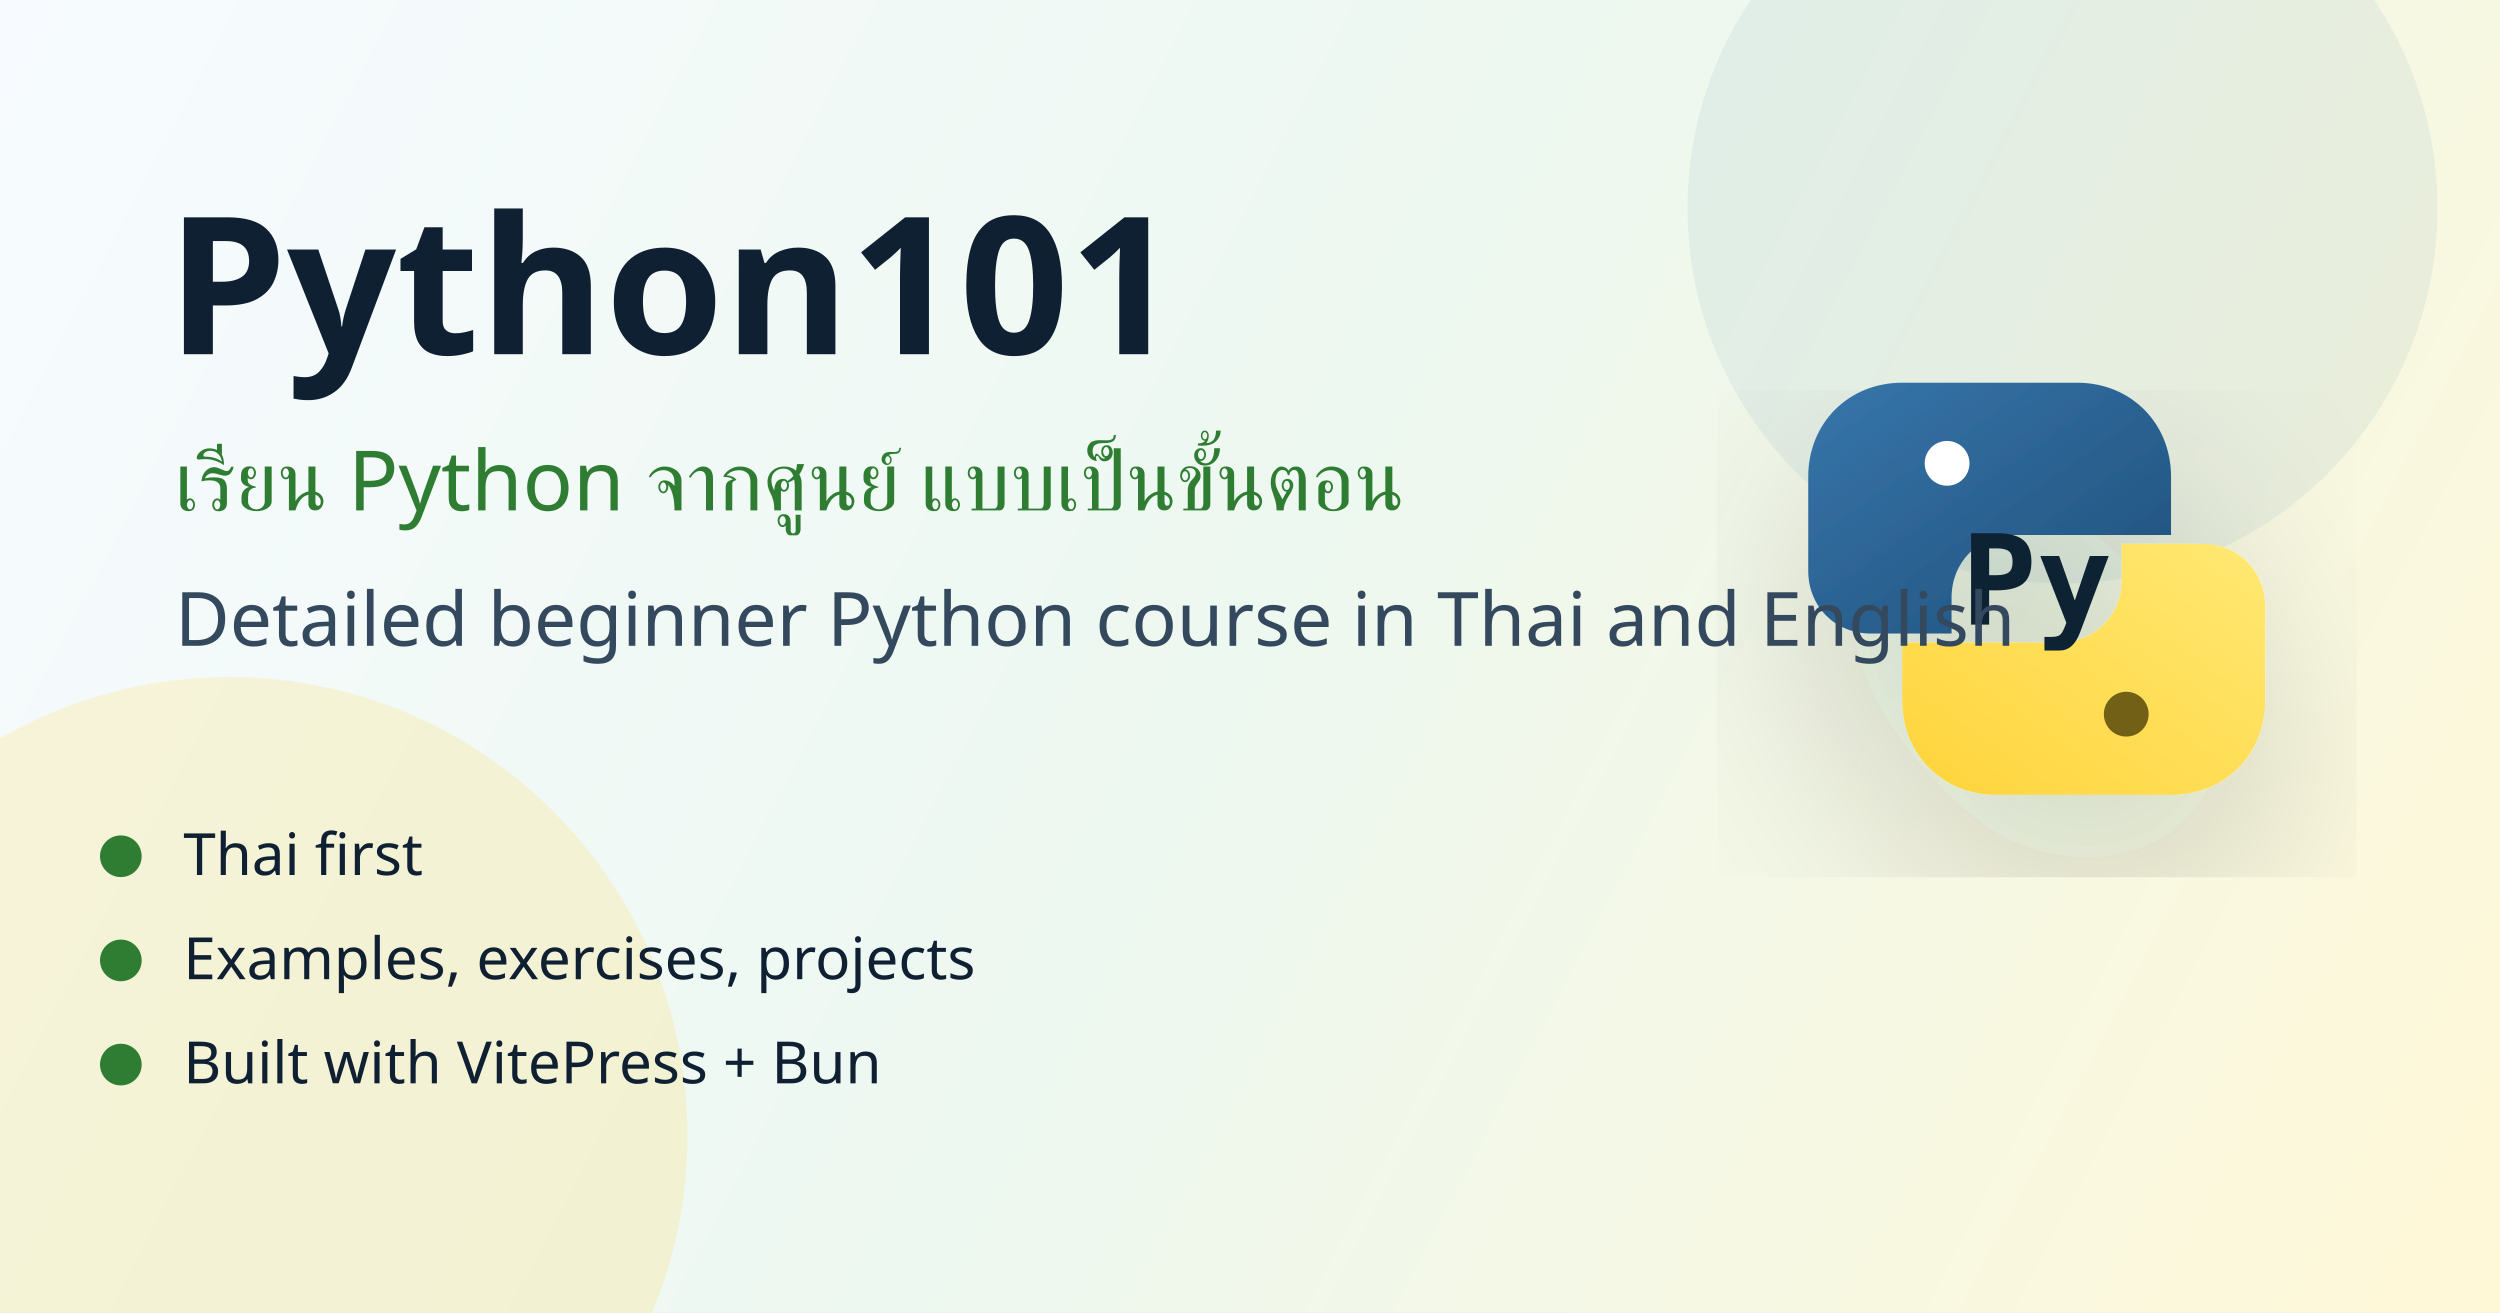
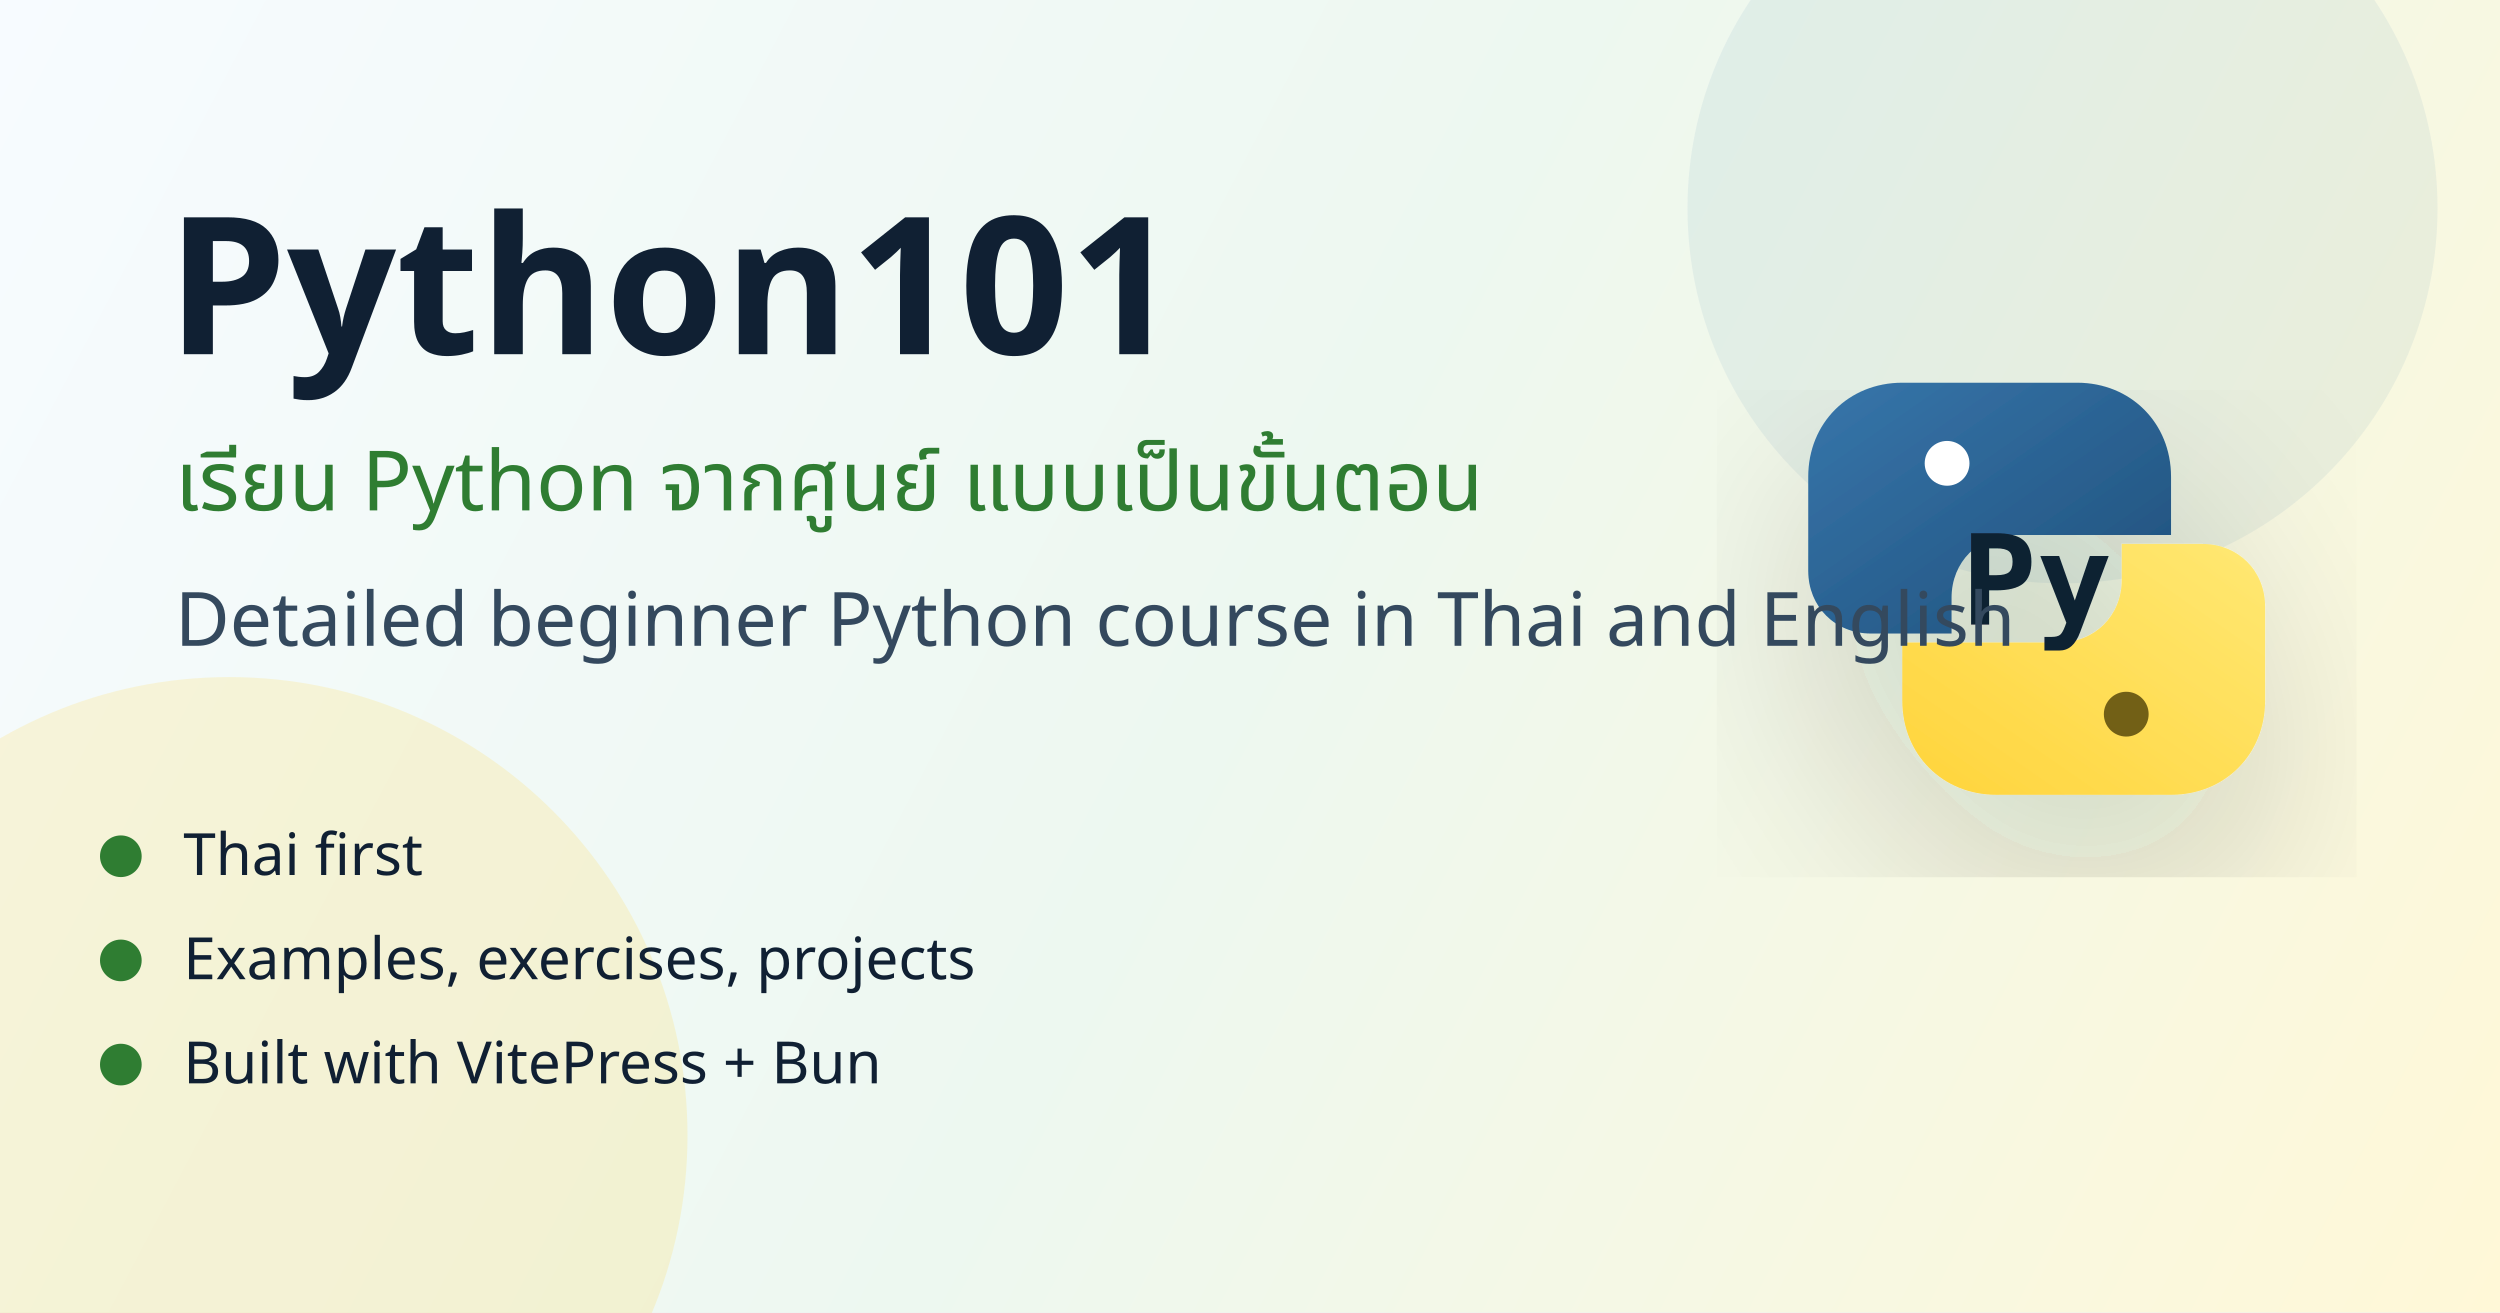
<svg xmlns="http://www.w3.org/2000/svg" width="1200" height="630" viewBox="0 0 1200 630" role="img" aria-labelledby="title desc">
  <defs>
    <linearGradient id="bg" x1="0" x2="1200" y1="0" y2="630" gradientUnits="userSpaceOnUse">
      <stop stop-color="#f7fbff" />
      <stop offset=".5" stop-color="#edf8f0" />
      <stop offset="1" stop-color="#fff8d7" />
    </linearGradient>
    <linearGradient id="blue" x1="0" x2="1" y1="0" y2="1">
      <stop stop-color="#3776ab" />
      <stop offset="1" stop-color="#1f4f7a" />
    </linearGradient>
    <linearGradient id="yellow" x1="0" x2="1" y1="1" y2="0">
      <stop stop-color="#ffd43b" />
      <stop offset="1" stop-color="#ffe873" />
    </linearGradient>
    <filter id="shadow" x="-20%" y="-20%" width="140%" height="140%">
      <feDropShadow dx="0" dy="20" stdDeviation="24" flood-color="#102033" flood-opacity=".18" />
    </filter>
  </defs>
  <rect width="1200" height="630" fill="url(#bg)" />
  <circle cx="990" cy="100" r="180" fill="#3776ab" opacity=".08" />
  <circle cx="110" cy="545" r="220" fill="#ffd43b" opacity=".18" />
  <g transform="translate(840 145) scale(2.15)" filter="url(#shadow)">
    <path fill="url(#blue)" d="M34 18h39c12 0 21 9 21 21v13H59c-8 0-14 6-14 14v8H27c-8 0-14-6-14-14V39c0-12 9-21 21-21Z" />
    <path fill="url(#yellow)" d="M94 110H55c-12 0-21-9-21-21V76h35c8 0 14-6 14-14v-8h18c8 0 14 6 14 14v21c0 12-9 21-21 21Z" />
    <circle cx="44" cy="36" r="5" fill="#fff" />
    <circle cx="84" cy="92" r="5" fill="#3b2f00" opacity=".72" />
    <text x="64" y="72" text-anchor="middle" font-family="ui-monospace, SFMono-Regular, Menlo, Consolas, monospace" font-size="28" font-weight="800" fill="#102033">Py</text>
  </g>
-   <text x="80" y="170" font-family="Kanit, system-ui, sans-serif" font-size="92" font-weight="700" fill="#102033">Python101</text>
-   <text x="84" y="245" font-family="Kanit, system-ui, sans-serif" font-size="40" font-weight="500" fill="#2f7d32">เรียน Python จากศูนย์ แบบเป็นขั้นตอน</text>
-   <text x="84" y="310" font-family="Kanit, system-ui, sans-serif" font-size="36" font-weight="400" fill="#34495e">Detailed beginner Python course in Thai and English</text>
-   <g font-family="Kanit, system-ui, sans-serif" font-size="28" font-weight="500" fill="#102033">
+   <text x="80" y="170" font-family="Noto Sans Thai, Noto Sans, system-ui, sans-serif" font-size="92" font-weight="700" fill="#102033">Python101</text>
+   <text x="84" y="245" font-family="Noto Sans Thai, Noto Sans, system-ui, sans-serif" font-size="40" font-weight="500" fill="#2f7d32">เรียน Python จากศูนย์ แบบเป็นขั้นตอน</text>
+   <text x="84" y="310" font-family="Noto Sans Thai, Noto Sans, system-ui, sans-serif" font-size="36" font-weight="400" fill="#34495e">Detailed beginner Python course in Thai and English</text>
+   <g font-family="Noto Sans Thai, Noto Sans, system-ui, sans-serif" font-size="28" font-weight="500" fill="#102033">
    <text x="88" y="420">Thai first</text>
    <text x="88" y="470">Examples, exercises, projects</text>
    <text x="88" y="520">Built with VitePress + Bun</text>
  </g>
  <g fill="#2f7d32">
    <circle cx="58" cy="411" r="10" />
    <circle cx="58" cy="461" r="10" />
    <circle cx="58" cy="511" r="10" />
  </g>
</svg>
